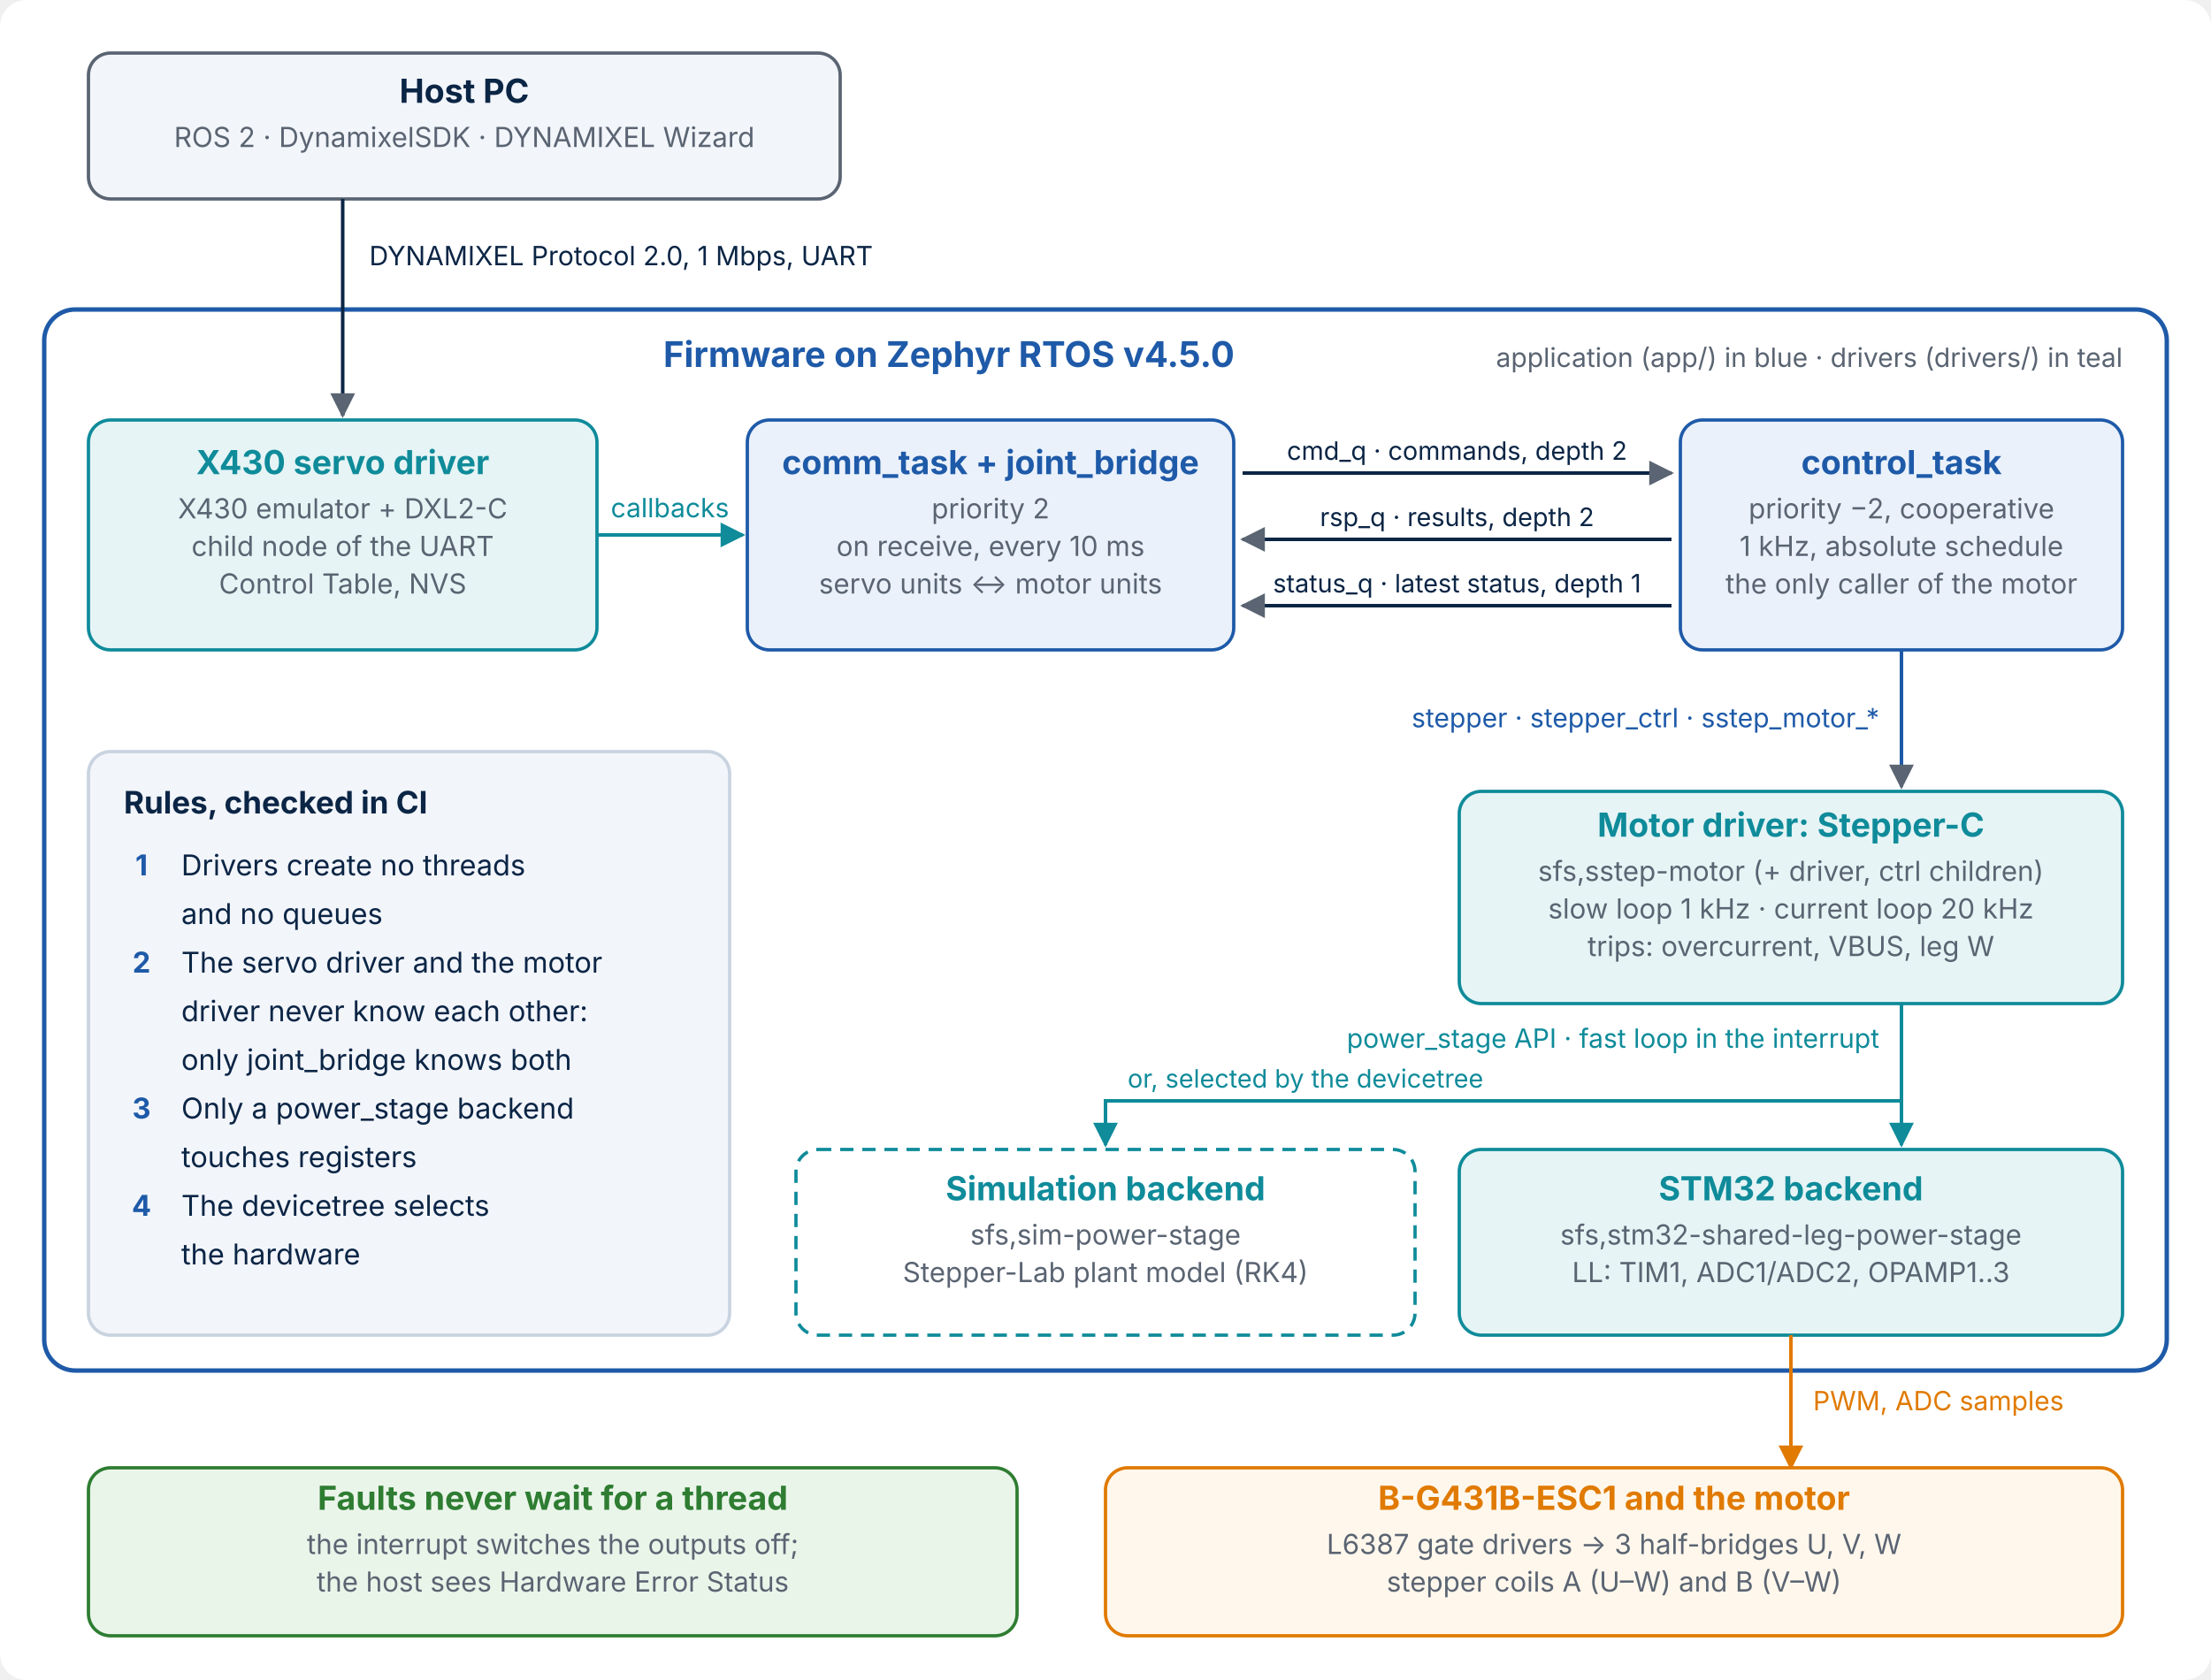
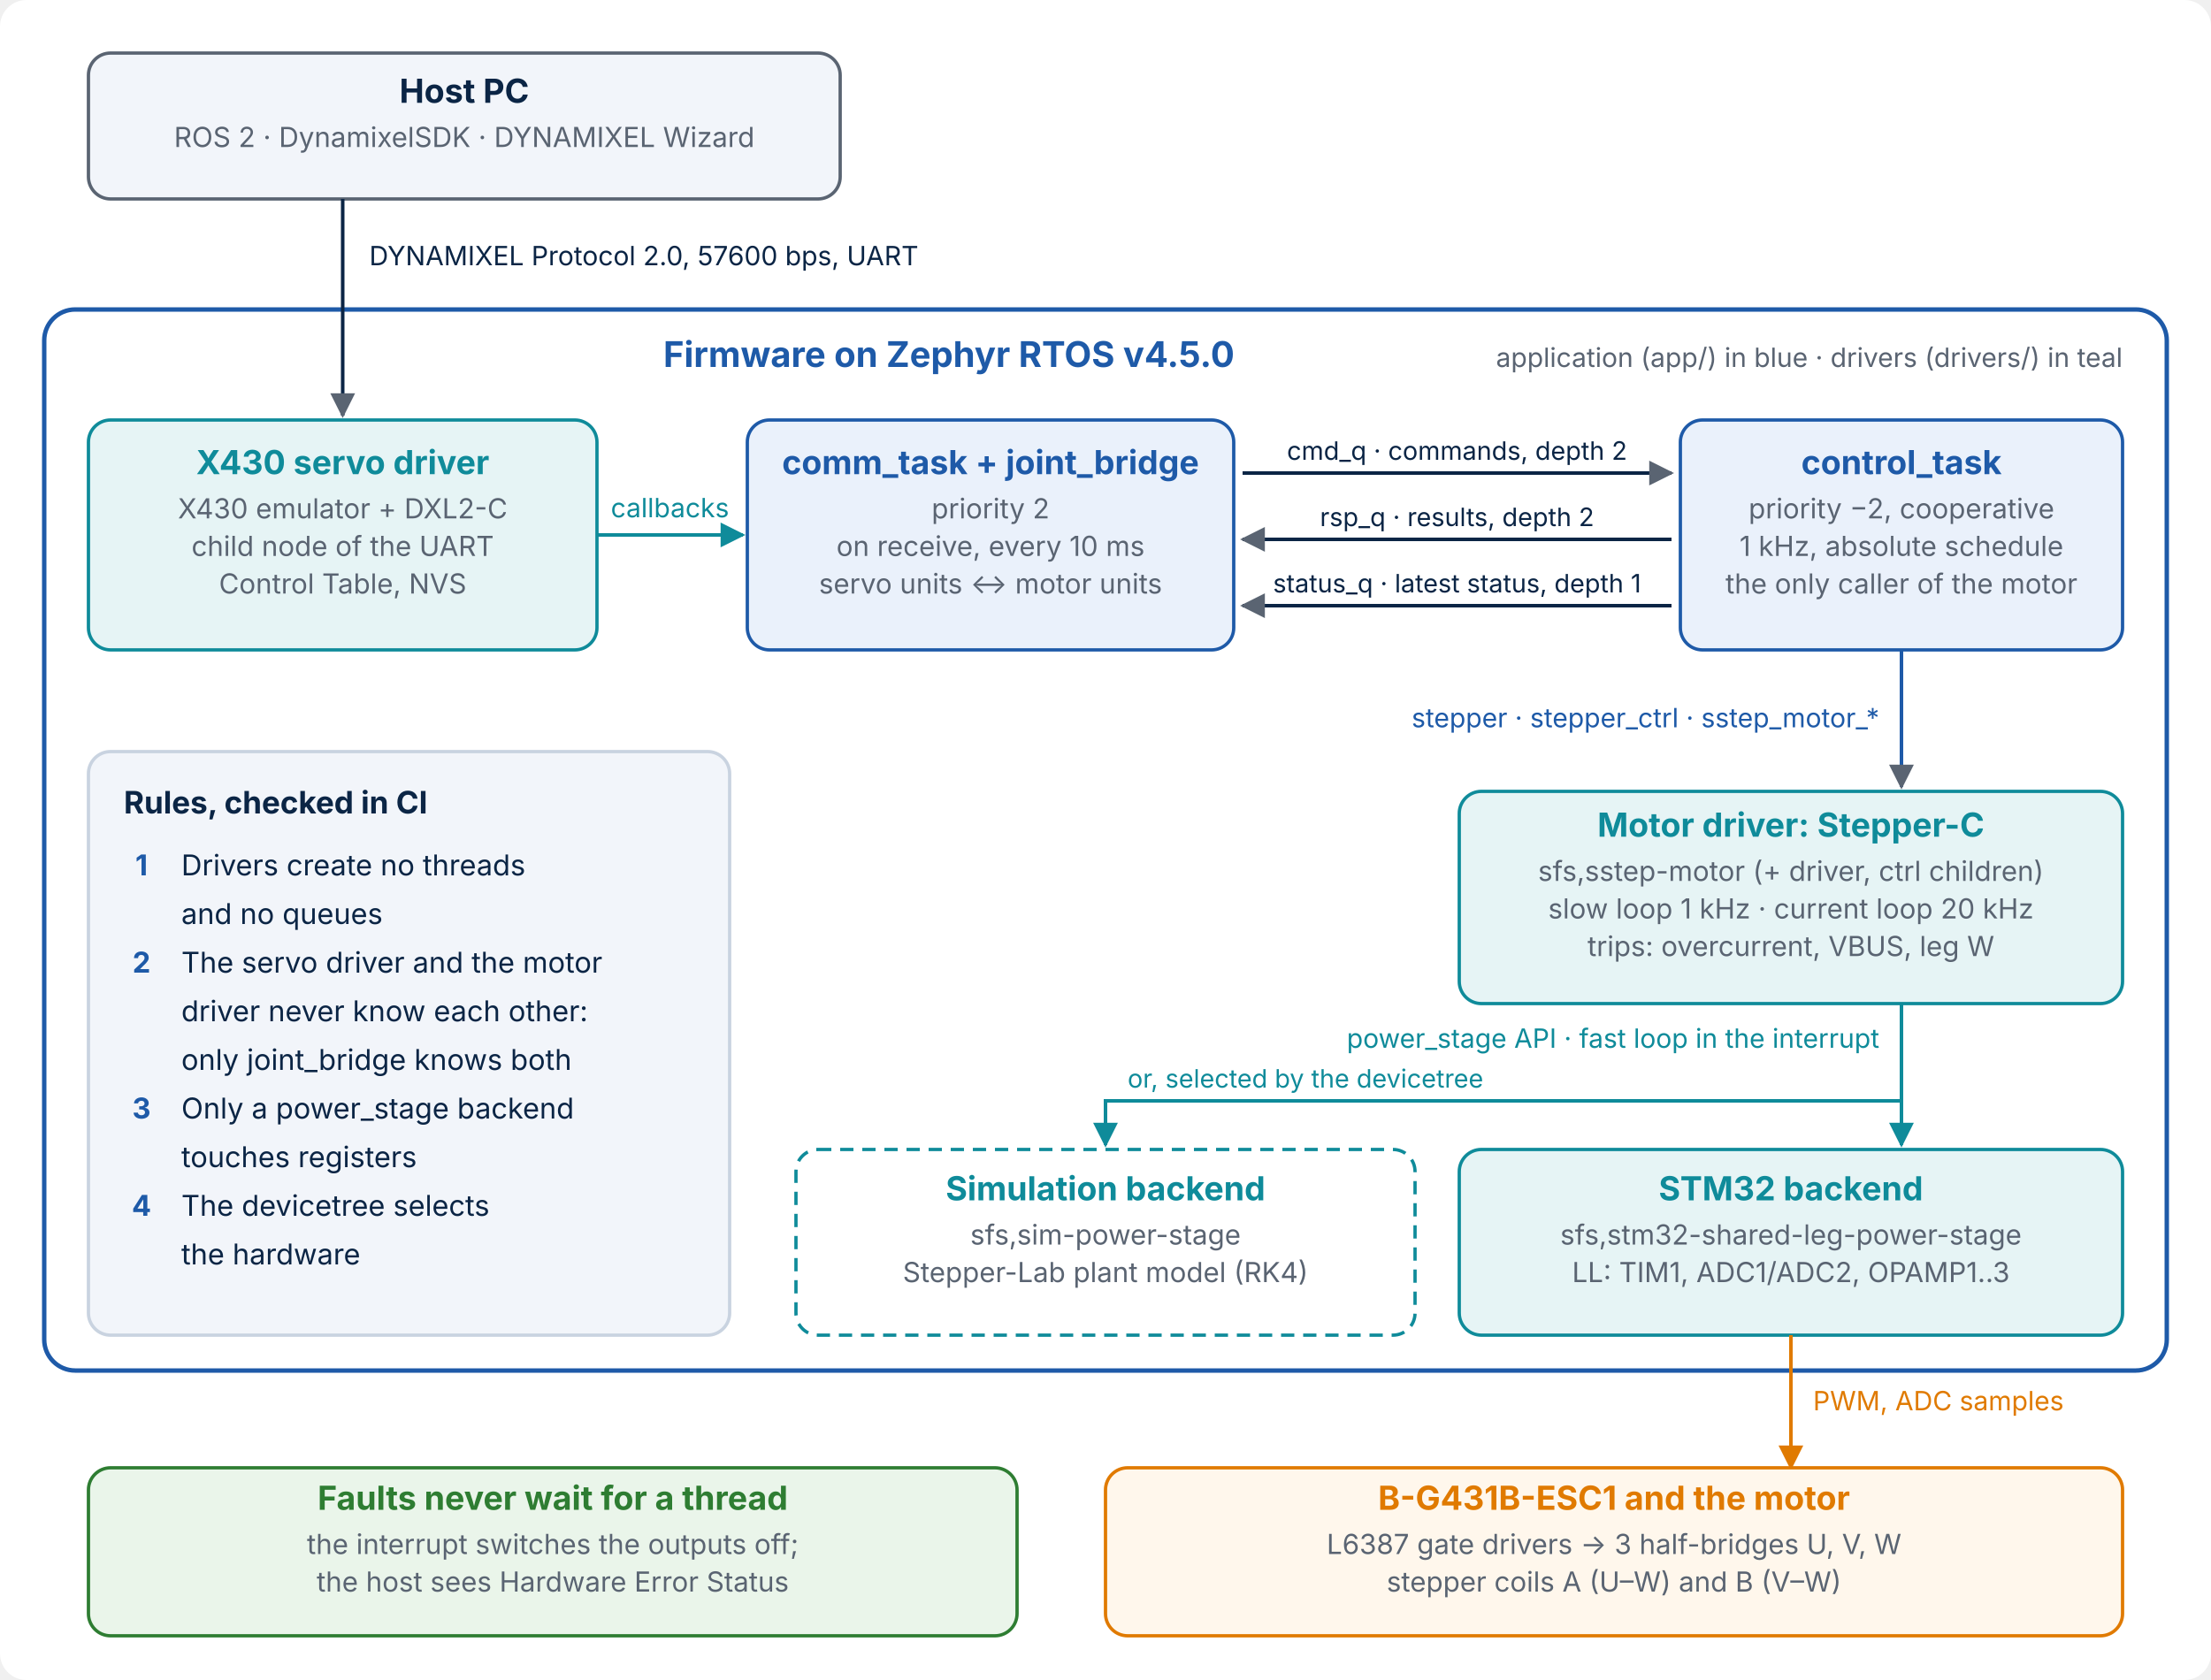
<svg xmlns="http://www.w3.org/2000/svg" viewBox="0 0 1000 760" width="1000" height="760" role="img" aria-label="Doppelstep architecture: from the host to the motor">
  <defs>
    <marker id="arrow" viewBox="0 0 10 10" refX="9" refY="5" markerWidth="7" markerHeight="7" orient="auto-start-reverse">
      <path d="M0,0 L10,5 L0,10 z" fill="#5A6472" />
    </marker>
    <marker id="arrow-teal" viewBox="0 0 10 10" refX="9" refY="5" markerWidth="7" markerHeight="7" orient="auto-start-reverse">
      <path d="M0,0 L10,5 L0,10 z" fill="#0F8B9A" />
    </marker>
    <marker id="arrow-orange" viewBox="0 0 10 10" refX="9" refY="5" markerWidth="7" markerHeight="7" orient="auto-start-reverse">
      <path d="M0,0 L10,5 L0,10 z" fill="#E07A00" />
    </marker>
    <marker id="arrow-green" viewBox="0 0 10 10" refX="9" refY="5" markerWidth="7" markerHeight="7" orient="auto-start-reverse">
      <path d="M0,0 L10,5 L0,10 z" fill="#2E7D32" />
    </marker>
  </defs>
  <rect x="0" y="0" width="1000" height="760" rx="12" fill="#FFFFFF" />
  <rect x="40" y="24" width="340" height="66" rx="10" fill="#F2F5FA" stroke="#5A6472" stroke-width="1.5" />
  <text x="210.0" y="46.5" font-family="Inter, 'Segoe UI', 'DejaVu Sans', Arial, sans-serif" font-size="15" font-weight="bold" fill="#0B2545" text-anchor="middle">Host PC</text>
  <text x="210.0" y="66.5" font-family="Inter, 'Segoe UI', 'DejaVu Sans', Arial, sans-serif" font-size="12.5" font-weight="normal" fill="#5A6472" text-anchor="middle">ROS 2 · DynamixelSDK · DYNAMIXEL Wizard</text>
  <rect x="20" y="140" width="960" height="480" rx="14" fill="#FFFFFF" stroke="#1E5AA8" stroke-width="2" />
  <text x="300" y="166" font-family="Inter, 'Segoe UI', 'DejaVu Sans', Arial, sans-serif" font-size="16" font-weight="bold" fill="#1E5AA8" text-anchor="start">Firmware on Zephyr RTOS v4.5.0</text>
  <line x1="155" y1="90" x2="155" y2="188" stroke="#0B2545" stroke-width="1.6" marker-end="url(#arrow)" />
-   <text x="167" y="120" font-family="Inter, 'Segoe UI', 'DejaVu Sans', Arial, sans-serif" font-size="12" font-weight="normal" fill="#0B2545" text-anchor="start">DYNAMIXEL Protocol 2.0, 1 Mbps, UART</text>
+   <text x="167" y="120" font-family="Inter, 'Segoe UI', 'DejaVu Sans', Arial, sans-serif" font-size="12" font-weight="normal" fill="#0B2545" text-anchor="start">DYNAMIXEL Protocol 2.0, 57600 bps, UART</text>
  <text x="960" y="166" font-family="Inter, 'Segoe UI', 'DejaVu Sans', Arial, sans-serif" font-size="12" font-weight="normal" fill="#5A6472" text-anchor="end">application (app/) in blue · drivers (drivers/) in teal</text>
  <rect x="40" y="190" width="230" height="104" rx="10" fill="#E6F4F5" stroke="#0F8B9A" stroke-width="1.5" />
  <text x="155.0" y="214.5" font-family="Inter, 'Segoe UI', 'DejaVu Sans', Arial, sans-serif" font-size="15" font-weight="bold" fill="#0F8B9A" text-anchor="middle">X430 servo driver</text>
  <text x="155.0" y="234.5" font-family="Inter, 'Segoe UI', 'DejaVu Sans', Arial, sans-serif" font-size="12.5" font-weight="normal" fill="#5A6472" text-anchor="middle">X430 emulator + DXL2-C</text>
  <text x="155.0" y="251.5" font-family="Inter, 'Segoe UI', 'DejaVu Sans', Arial, sans-serif" font-size="12.5" font-weight="normal" fill="#5A6472" text-anchor="middle">child node of the UART</text>
  <text x="155.0" y="268.5" font-family="Inter, 'Segoe UI', 'DejaVu Sans', Arial, sans-serif" font-size="12.5" font-weight="normal" fill="#5A6472" text-anchor="middle">Control Table, NVS</text>
  <line x1="270" y1="242" x2="336" y2="242" stroke="#0F8B9A" stroke-width="1.6" marker-end="url(#arrow-teal)" />
  <text x="303.0" y="234.0" font-family="Inter, 'Segoe UI', 'DejaVu Sans', Arial, sans-serif" font-size="12" font-weight="normal" fill="#0F8B9A" text-anchor="middle">callbacks</text>
  <rect x="338" y="190" width="220" height="104" rx="10" fill="#EAF1FB" stroke="#1E5AA8" stroke-width="1.5" />
  <text x="448.0" y="214.5" font-family="Inter, 'Segoe UI', 'DejaVu Sans', Arial, sans-serif" font-size="15" font-weight="bold" fill="#1E5AA8" text-anchor="middle">comm_task + joint_bridge</text>
  <text x="448.0" y="234.5" font-family="Inter, 'Segoe UI', 'DejaVu Sans', Arial, sans-serif" font-size="12.5" font-weight="normal" fill="#5A6472" text-anchor="middle">priority 2</text>
  <text x="448.0" y="251.5" font-family="Inter, 'Segoe UI', 'DejaVu Sans', Arial, sans-serif" font-size="12.5" font-weight="normal" fill="#5A6472" text-anchor="middle">on receive, every 10 ms</text>
  <text x="448.0" y="268.5" font-family="Inter, 'Segoe UI', 'DejaVu Sans', Arial, sans-serif" font-size="12.5" font-weight="normal" fill="#5A6472" text-anchor="middle">servo units ↔ motor units</text>
  <rect x="760" y="190" width="200" height="104" rx="10" fill="#EAF1FB" stroke="#1E5AA8" stroke-width="1.5" />
  <text x="860.0" y="214.5" font-family="Inter, 'Segoe UI', 'DejaVu Sans', Arial, sans-serif" font-size="15" font-weight="bold" fill="#1E5AA8" text-anchor="middle">control_task</text>
  <text x="860.0" y="234.5" font-family="Inter, 'Segoe UI', 'DejaVu Sans', Arial, sans-serif" font-size="12.5" font-weight="normal" fill="#5A6472" text-anchor="middle">priority −2, cooperative</text>
  <text x="860.0" y="251.5" font-family="Inter, 'Segoe UI', 'DejaVu Sans', Arial, sans-serif" font-size="12.5" font-weight="normal" fill="#5A6472" text-anchor="middle">1 kHz, absolute schedule</text>
  <text x="860.0" y="268.5" font-family="Inter, 'Segoe UI', 'DejaVu Sans', Arial, sans-serif" font-size="12.5" font-weight="normal" fill="#5A6472" text-anchor="middle">the only caller of the motor</text>
  <line x1="562" y1="214" x2="756" y2="214" stroke="#0B2545" stroke-width="1.6" marker-end="url(#arrow)" />
  <text x="659" y="208" font-family="Inter, 'Segoe UI', 'DejaVu Sans', Arial, sans-serif" font-size="11.5" font-weight="normal" fill="#0B2545" text-anchor="middle">cmd_q · commands, depth 2</text>
  <line x1="756" y1="244" x2="562" y2="244" stroke="#0B2545" stroke-width="1.6" marker-end="url(#arrow)" />
  <text x="659" y="238" font-family="Inter, 'Segoe UI', 'DejaVu Sans', Arial, sans-serif" font-size="11.5" font-weight="normal" fill="#0B2545" text-anchor="middle">rsp_q · results, depth 2</text>
  <line x1="756" y1="274" x2="562" y2="274" stroke="#0B2545" stroke-width="1.6" marker-end="url(#arrow)" />
  <text x="659" y="268" font-family="Inter, 'Segoe UI', 'DejaVu Sans', Arial, sans-serif" font-size="11.5" font-weight="normal" fill="#0B2545" text-anchor="middle">status_q · latest status, depth 1</text>
  <line x1="860" y1="294" x2="860" y2="356" stroke="#1E5AA8" stroke-width="1.6" marker-end="url(#arrow)" />
  <text x="850.0" y="329.0" font-family="Inter, 'Segoe UI', 'DejaVu Sans', Arial, sans-serif" font-size="12" font-weight="normal" fill="#1E5AA8" text-anchor="end">stepper · stepper_ctrl · sstep_motor_*</text>
  <rect x="660" y="358" width="300" height="96" rx="10" fill="#E6F4F5" stroke="#0F8B9A" stroke-width="1.5" />
  <text x="810.0" y="378.5" font-family="Inter, 'Segoe UI', 'DejaVu Sans', Arial, sans-serif" font-size="15" font-weight="bold" fill="#0F8B9A" text-anchor="middle">Motor driver: Stepper-C</text>
  <text x="810.0" y="398.5" font-family="Inter, 'Segoe UI', 'DejaVu Sans', Arial, sans-serif" font-size="12.5" font-weight="normal" fill="#5A6472" text-anchor="middle">sfs,sstep-motor (+ driver, ctrl children)</text>
  <text x="810.0" y="415.5" font-family="Inter, 'Segoe UI', 'DejaVu Sans', Arial, sans-serif" font-size="12.5" font-weight="normal" fill="#5A6472" text-anchor="middle">slow loop 1 kHz · current loop 20 kHz</text>
  <text x="810.0" y="432.5" font-family="Inter, 'Segoe UI', 'DejaVu Sans', Arial, sans-serif" font-size="12.5" font-weight="normal" fill="#5A6472" text-anchor="middle">trips: overcurrent, VBUS, leg W</text>
  <line x1="860" y1="454" x2="860" y2="518" stroke="#0F8B9A" stroke-width="1.6" marker-end="url(#arrow-teal)" />
  <text x="850" y="474" font-family="Inter, 'Segoe UI', 'DejaVu Sans', Arial, sans-serif" font-size="12" font-weight="normal" fill="#0F8B9A" text-anchor="end">power_stage API · fast loop in the interrupt</text>
  <path d="M860,498 L500,498 L500,518" stroke="#0F8B9A" stroke-width="1.6" fill="none" marker-end="url(#arrow-teal)" />
  <text x="510" y="492" font-family="Inter, 'Segoe UI', 'DejaVu Sans', Arial, sans-serif" font-size="11.5" font-weight="normal" fill="#0F8B9A" text-anchor="start">or, selected by the devicetree</text>
  <rect x="360" y="520" width="280" height="84" rx="10" fill="#FFFFFF" stroke="#0F8B9A" stroke-width="1.5" stroke-dasharray="6 4" />
  <text x="500.0" y="543.0" font-family="Inter, 'Segoe UI', 'DejaVu Sans', Arial, sans-serif" font-size="15" font-weight="bold" fill="#0F8B9A" text-anchor="middle">Simulation backend</text>
  <text x="500.0" y="563.0" font-family="Inter, 'Segoe UI', 'DejaVu Sans', Arial, sans-serif" font-size="12.5" font-weight="normal" fill="#5A6472" text-anchor="middle">sfs,sim-power-stage</text>
  <text x="500.0" y="580.0" font-family="Inter, 'Segoe UI', 'DejaVu Sans', Arial, sans-serif" font-size="12.5" font-weight="normal" fill="#5A6472" text-anchor="middle">Stepper-Lab plant model (RK4)</text>
  <rect x="660" y="520" width="300" height="84" rx="10" fill="#E6F4F5" stroke="#0F8B9A" stroke-width="1.5" />
  <text x="810.0" y="543.0" font-family="Inter, 'Segoe UI', 'DejaVu Sans', Arial, sans-serif" font-size="15" font-weight="bold" fill="#0F8B9A" text-anchor="middle">STM32 backend</text>
  <text x="810.0" y="563.0" font-family="Inter, 'Segoe UI', 'DejaVu Sans', Arial, sans-serif" font-size="12.5" font-weight="normal" fill="#5A6472" text-anchor="middle">sfs,stm32-shared-leg-power-stage</text>
  <text x="810.0" y="580.0" font-family="Inter, 'Segoe UI', 'DejaVu Sans', Arial, sans-serif" font-size="12.5" font-weight="normal" fill="#5A6472" text-anchor="middle">LL: TIM1, ADC1/ADC2, OPAMP1..3</text>
  <rect x="40" y="340" width="290" height="264" rx="10" fill="#F2F5FA" stroke="#C9D3E0" stroke-width="1.5" />
  <text x="56" y="368" font-family="Inter, 'Segoe UI', 'DejaVu Sans', Arial, sans-serif" font-size="14" font-weight="bold" fill="#0B2545" text-anchor="start">Rules, checked in CI</text>
  <text x="64" y="396" font-family="Inter, 'Segoe UI', 'DejaVu Sans', Arial, sans-serif" font-size="13" font-weight="bold" fill="#1E5AA8" text-anchor="middle">1</text>
  <text x="82" y="396" font-family="Inter, 'Segoe UI', 'DejaVu Sans', Arial, sans-serif" font-size="13" font-weight="normal" fill="#0B2545" text-anchor="start">Drivers create no threads</text>
  <text x="82" y="418" font-family="Inter, 'Segoe UI', 'DejaVu Sans', Arial, sans-serif" font-size="13" font-weight="normal" fill="#0B2545" text-anchor="start">and no queues</text>
  <text x="64" y="440" font-family="Inter, 'Segoe UI', 'DejaVu Sans', Arial, sans-serif" font-size="13" font-weight="bold" fill="#1E5AA8" text-anchor="middle">2</text>
  <text x="82" y="440" font-family="Inter, 'Segoe UI', 'DejaVu Sans', Arial, sans-serif" font-size="13" font-weight="normal" fill="#0B2545" text-anchor="start">The servo driver and the motor</text>
  <text x="82" y="462" font-family="Inter, 'Segoe UI', 'DejaVu Sans', Arial, sans-serif" font-size="13" font-weight="normal" fill="#0B2545" text-anchor="start">driver never know each other:</text>
  <text x="82" y="484" font-family="Inter, 'Segoe UI', 'DejaVu Sans', Arial, sans-serif" font-size="13" font-weight="normal" fill="#0B2545" text-anchor="start">only joint_bridge knows both</text>
  <text x="64" y="506" font-family="Inter, 'Segoe UI', 'DejaVu Sans', Arial, sans-serif" font-size="13" font-weight="bold" fill="#1E5AA8" text-anchor="middle">3</text>
  <text x="82" y="506" font-family="Inter, 'Segoe UI', 'DejaVu Sans', Arial, sans-serif" font-size="13" font-weight="normal" fill="#0B2545" text-anchor="start">Only a power_stage backend</text>
  <text x="82" y="528" font-family="Inter, 'Segoe UI', 'DejaVu Sans', Arial, sans-serif" font-size="13" font-weight="normal" fill="#0B2545" text-anchor="start">touches registers</text>
  <text x="64" y="550" font-family="Inter, 'Segoe UI', 'DejaVu Sans', Arial, sans-serif" font-size="13" font-weight="bold" fill="#1E5AA8" text-anchor="middle">4</text>
  <text x="82" y="550" font-family="Inter, 'Segoe UI', 'DejaVu Sans', Arial, sans-serif" font-size="13" font-weight="normal" fill="#0B2545" text-anchor="start">The devicetree selects</text>
  <text x="82" y="572" font-family="Inter, 'Segoe UI', 'DejaVu Sans', Arial, sans-serif" font-size="13" font-weight="normal" fill="#0B2545" text-anchor="start">the hardware</text>
  <line x1="810" y1="604" x2="810" y2="664" stroke="#E07A00" stroke-width="1.6" marker-end="url(#arrow-orange)" />
  <text x="820.0" y="638.0" font-family="Inter, 'Segoe UI', 'DejaVu Sans', Arial, sans-serif" font-size="12" font-weight="normal" fill="#E07A00" text-anchor="start">PWM, ADC samples</text>
  <rect x="500" y="664" width="460" height="76" rx="10" fill="#FFF7EC" stroke="#E07A00" stroke-width="1.5" />
  <text x="730.0" y="683.0" font-family="Inter, 'Segoe UI', 'DejaVu Sans', Arial, sans-serif" font-size="15" font-weight="bold" fill="#E07A00" text-anchor="middle">B-G431B-ESC1 and the motor</text>
  <text x="730.0" y="703.0" font-family="Inter, 'Segoe UI', 'DejaVu Sans', Arial, sans-serif" font-size="12.5" font-weight="normal" fill="#5A6472" text-anchor="middle">L6387 gate drivers → 3 half-bridges U, V, W</text>
  <text x="730.0" y="720.0" font-family="Inter, 'Segoe UI', 'DejaVu Sans', Arial, sans-serif" font-size="12.5" font-weight="normal" fill="#5A6472" text-anchor="middle">stepper coils A (U–W) and B (V–W)</text>
  <rect x="40" y="664" width="420" height="76" rx="10" fill="#EAF5EA" stroke="#2E7D32" stroke-width="1.5" />
  <text x="250.0" y="683.0" font-family="Inter, 'Segoe UI', 'DejaVu Sans', Arial, sans-serif" font-size="15" font-weight="bold" fill="#2E7D32" text-anchor="middle">Faults never wait for a thread</text>
  <text x="250.0" y="703.0" font-family="Inter, 'Segoe UI', 'DejaVu Sans', Arial, sans-serif" font-size="12.5" font-weight="normal" fill="#5A6472" text-anchor="middle">the interrupt switches the outputs off;</text>
  <text x="250.0" y="720.0" font-family="Inter, 'Segoe UI', 'DejaVu Sans', Arial, sans-serif" font-size="12.5" font-weight="normal" fill="#5A6472" text-anchor="middle">the host sees Hardware Error Status</text>
</svg>
